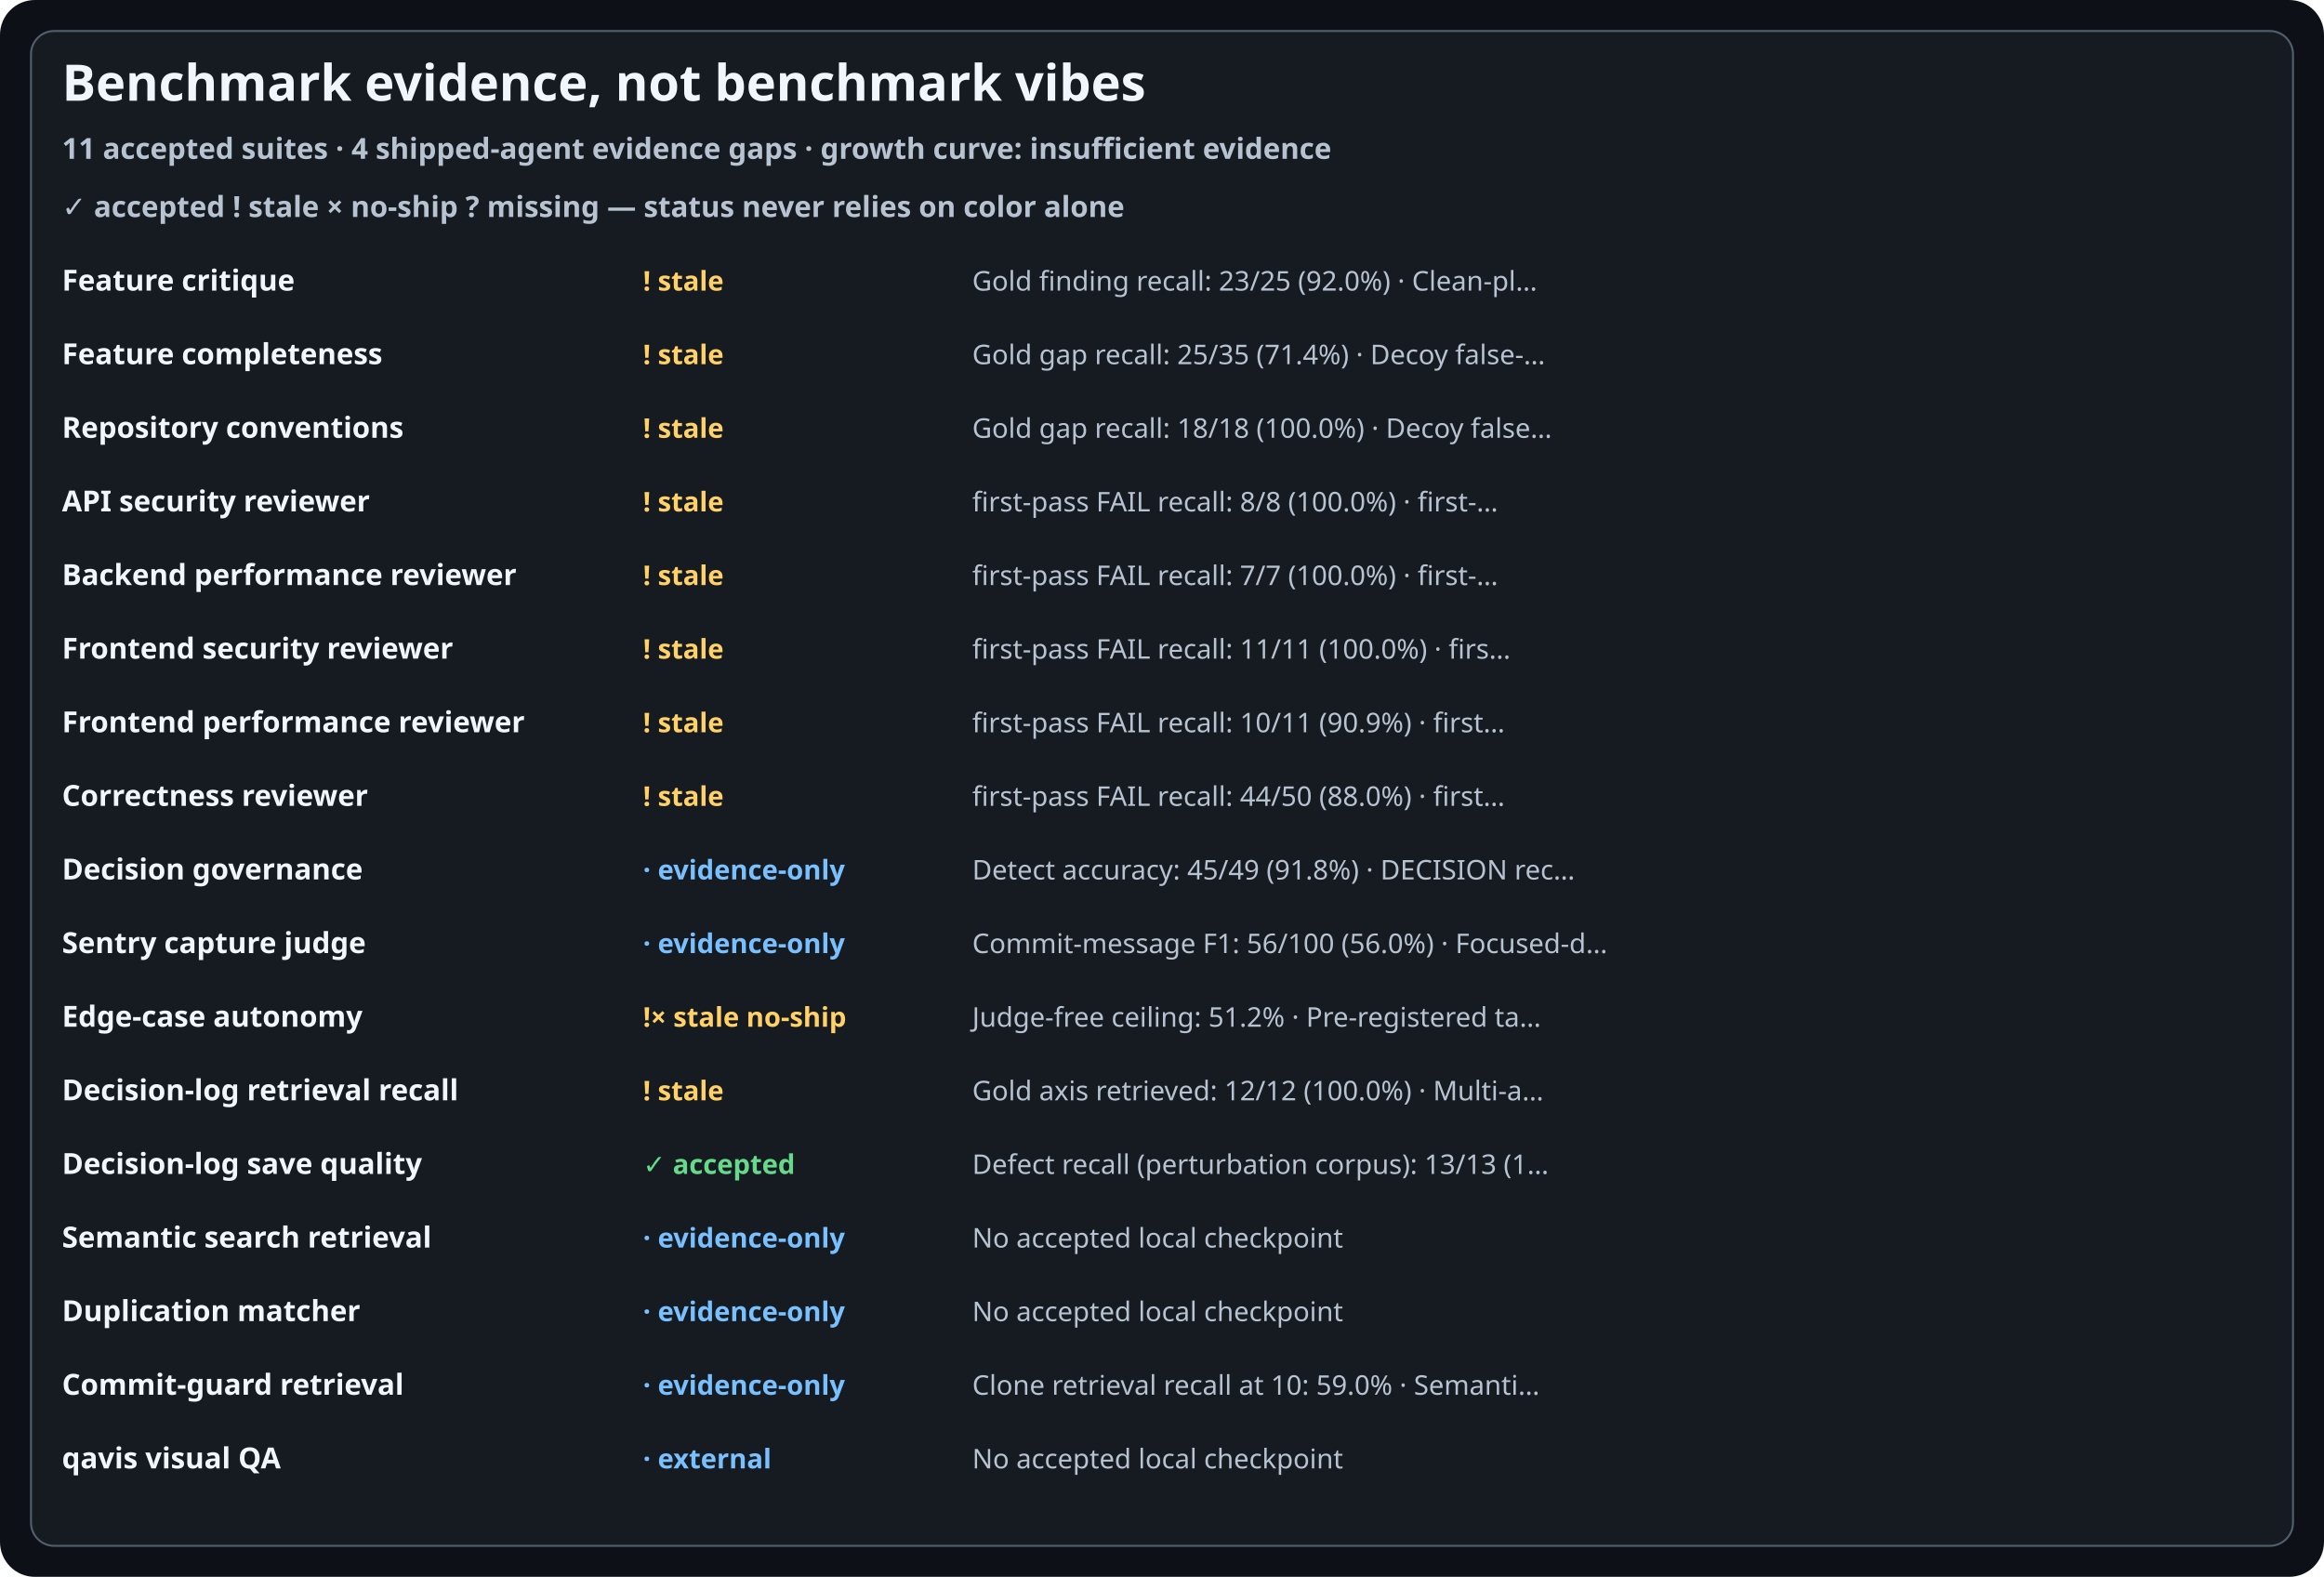
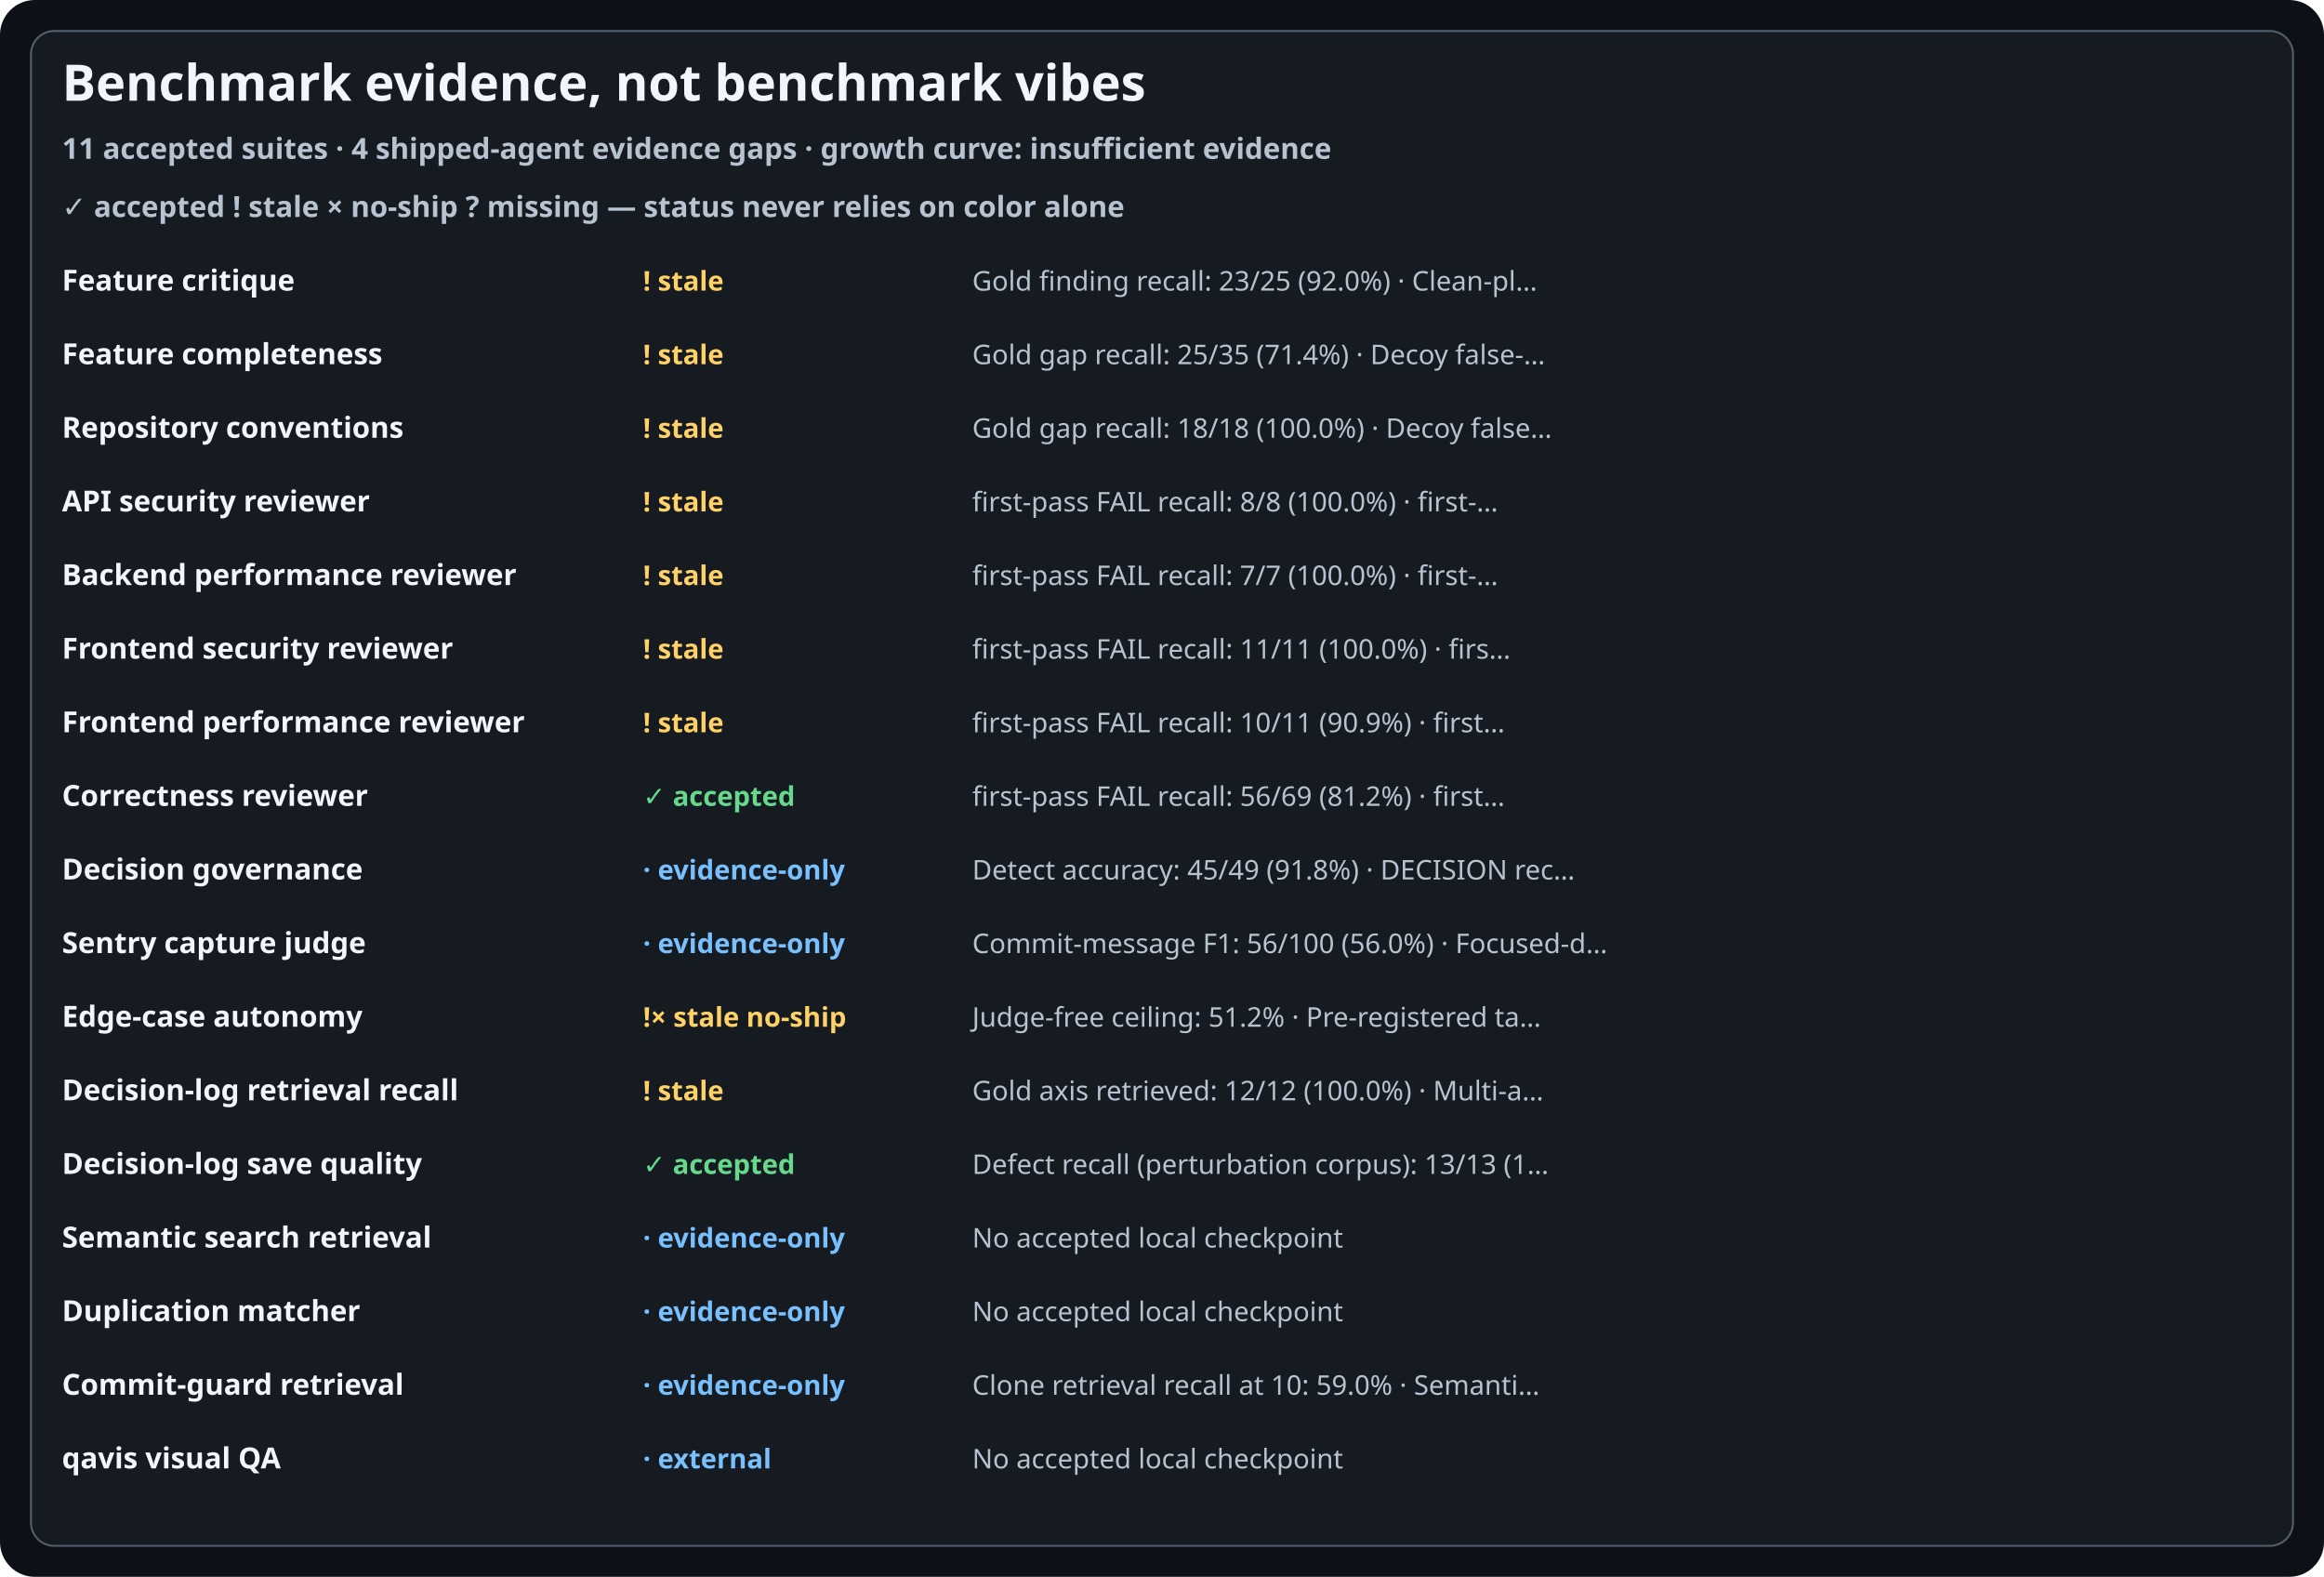
<svg xmlns="http://www.w3.org/2000/svg" width="1200" height="814" viewBox="0 0 1200 814" role="img" aria-labelledby="title desc">
  <style>
  .title{font:700 26px ui-sans-serif,system-ui;fill:#F0F6FC} .summary{font:600 15px ui-sans-serif,system-ui;fill:#B7C3D0}
  .suite{font:600 15px ui-sans-serif,system-ui;fill:#F0F6FC} .metric{font:14px ui-sans-serif,system-ui;fill:#B7C3D0}
  .status{font:700 14px ui-sans-serif,system-ui}.good{fill:#66D98B}.warn{fill:#FFD166}.bad{fill:#FF8B8B}.info{fill:#79C0FF}
</style>
  <rect width="1200" height="814" rx="18" fill="#0D1117" />
  <rect x="16" y="16" width="1168" height="782" rx="12" fill="#161B22" stroke="#52606D" />
  <text class="title" x="32" y="52">Benchmark evidence, not benchmark vibes</text>
  <text class="summary" x="32" y="82">11 accepted suites · 4 shipped-agent evidence gaps · growth curve: insufficient evidence</text>
  <text class="summary" x="32" y="112">✓ accepted   ! stale   × no-ship   ? missing — status never relies on color alone</text>
  <g transform="translate(32 150)">
    <text class="suite" y="0">Feature critique</text>
    <text class="status warn" x="300" y="0">! stale</text>
    <text class="metric" x="470" y="0">Gold finding recall: 23/25 (92.0%) · Clean-pl…</text>
  </g>
  <g transform="translate(32 188)">
    <text class="suite" y="0">Feature completeness</text>
    <text class="status warn" x="300" y="0">! stale</text>
    <text class="metric" x="470" y="0">Gold gap recall: 25/35 (71.4%) · Decoy false-…</text>
  </g>
  <g transform="translate(32 226)">
    <text class="suite" y="0">Repository conventions</text>
    <text class="status warn" x="300" y="0">! stale</text>
    <text class="metric" x="470" y="0">Gold gap recall: 18/18 (100.0%) · Decoy false…</text>
  </g>
  <g transform="translate(32 264)">
    <text class="suite" y="0">API security reviewer</text>
    <text class="status warn" x="300" y="0">! stale</text>
    <text class="metric" x="470" y="0">first-pass FAIL recall: 8/8 (100.0%) · first-…</text>
  </g>
  <g transform="translate(32 302)">
    <text class="suite" y="0">Backend performance reviewer</text>
    <text class="status warn" x="300" y="0">! stale</text>
    <text class="metric" x="470" y="0">first-pass FAIL recall: 7/7 (100.0%) · first-…</text>
  </g>
  <g transform="translate(32 340)">
    <text class="suite" y="0">Frontend security reviewer</text>
    <text class="status warn" x="300" y="0">! stale</text>
    <text class="metric" x="470" y="0">first-pass FAIL recall: 11/11 (100.0%) · firs…</text>
  </g>
  <g transform="translate(32 378)">
    <text class="suite" y="0">Frontend performance reviewer</text>
    <text class="status warn" x="300" y="0">! stale</text>
    <text class="metric" x="470" y="0">first-pass FAIL recall: 10/11 (90.9%) · first…</text>
  </g>
  <g transform="translate(32 416)">
    <text class="suite" y="0">Correctness reviewer</text>
-     <text class="status warn" x="300" y="0">! stale</text>
-     <text class="metric" x="470" y="0">first-pass FAIL recall: 44/50 (88.0%) · first…</text>
+     <text class="status good" x="300" y="0">✓ accepted</text>
+     <text class="metric" x="470" y="0">first-pass FAIL recall: 56/69 (81.2%) · first…</text>
  </g>
  <g transform="translate(32 454)">
    <text class="suite" y="0">Decision governance</text>
    <text class="status info" x="300" y="0">· evidence-only</text>
    <text class="metric" x="470" y="0">Detect accuracy: 45/49 (91.8%) · DECISION rec…</text>
  </g>
  <g transform="translate(32 492)">
    <text class="suite" y="0">Sentry capture judge</text>
    <text class="status info" x="300" y="0">· evidence-only</text>
    <text class="metric" x="470" y="0">Commit-message F1: 56/100 (56.0%) · Focused-d…</text>
  </g>
  <g transform="translate(32 530)">
    <text class="suite" y="0">Edge-case autonomy</text>
    <text class="status warn" x="300" y="0">!× stale no-ship</text>
    <text class="metric" x="470" y="0">Judge-free ceiling: 51.2% · Pre-registered ta…</text>
  </g>
  <g transform="translate(32 568)">
    <text class="suite" y="0">Decision-log retrieval recall</text>
    <text class="status warn" x="300" y="0">! stale</text>
    <text class="metric" x="470" y="0">Gold axis retrieved: 12/12 (100.0%) · Multi-a…</text>
  </g>
  <g transform="translate(32 606)">
    <text class="suite" y="0">Decision-log save quality</text>
    <text class="status good" x="300" y="0">✓ accepted</text>
    <text class="metric" x="470" y="0">Defect recall (perturbation corpus): 13/13 (1…</text>
  </g>
  <g transform="translate(32 644)">
    <text class="suite" y="0">Semantic search retrieval</text>
    <text class="status info" x="300" y="0">· evidence-only</text>
    <text class="metric" x="470" y="0">No accepted local checkpoint</text>
  </g>
  <g transform="translate(32 682)">
    <text class="suite" y="0">Duplication matcher</text>
    <text class="status info" x="300" y="0">· evidence-only</text>
    <text class="metric" x="470" y="0">No accepted local checkpoint</text>
  </g>
  <g transform="translate(32 720)">
    <text class="suite" y="0">Commit-guard retrieval</text>
    <text class="status info" x="300" y="0">· evidence-only</text>
    <text class="metric" x="470" y="0">Clone retrieval recall at 10: 59.0% · Semanti…</text>
  </g>
  <g transform="translate(32 758)">
    <text class="suite" y="0">qavis visual QA</text>
    <text class="status info" x="300" y="0">· external</text>
    <text class="metric" x="470" y="0">No accepted local checkpoint</text>
  </g>
</svg>
